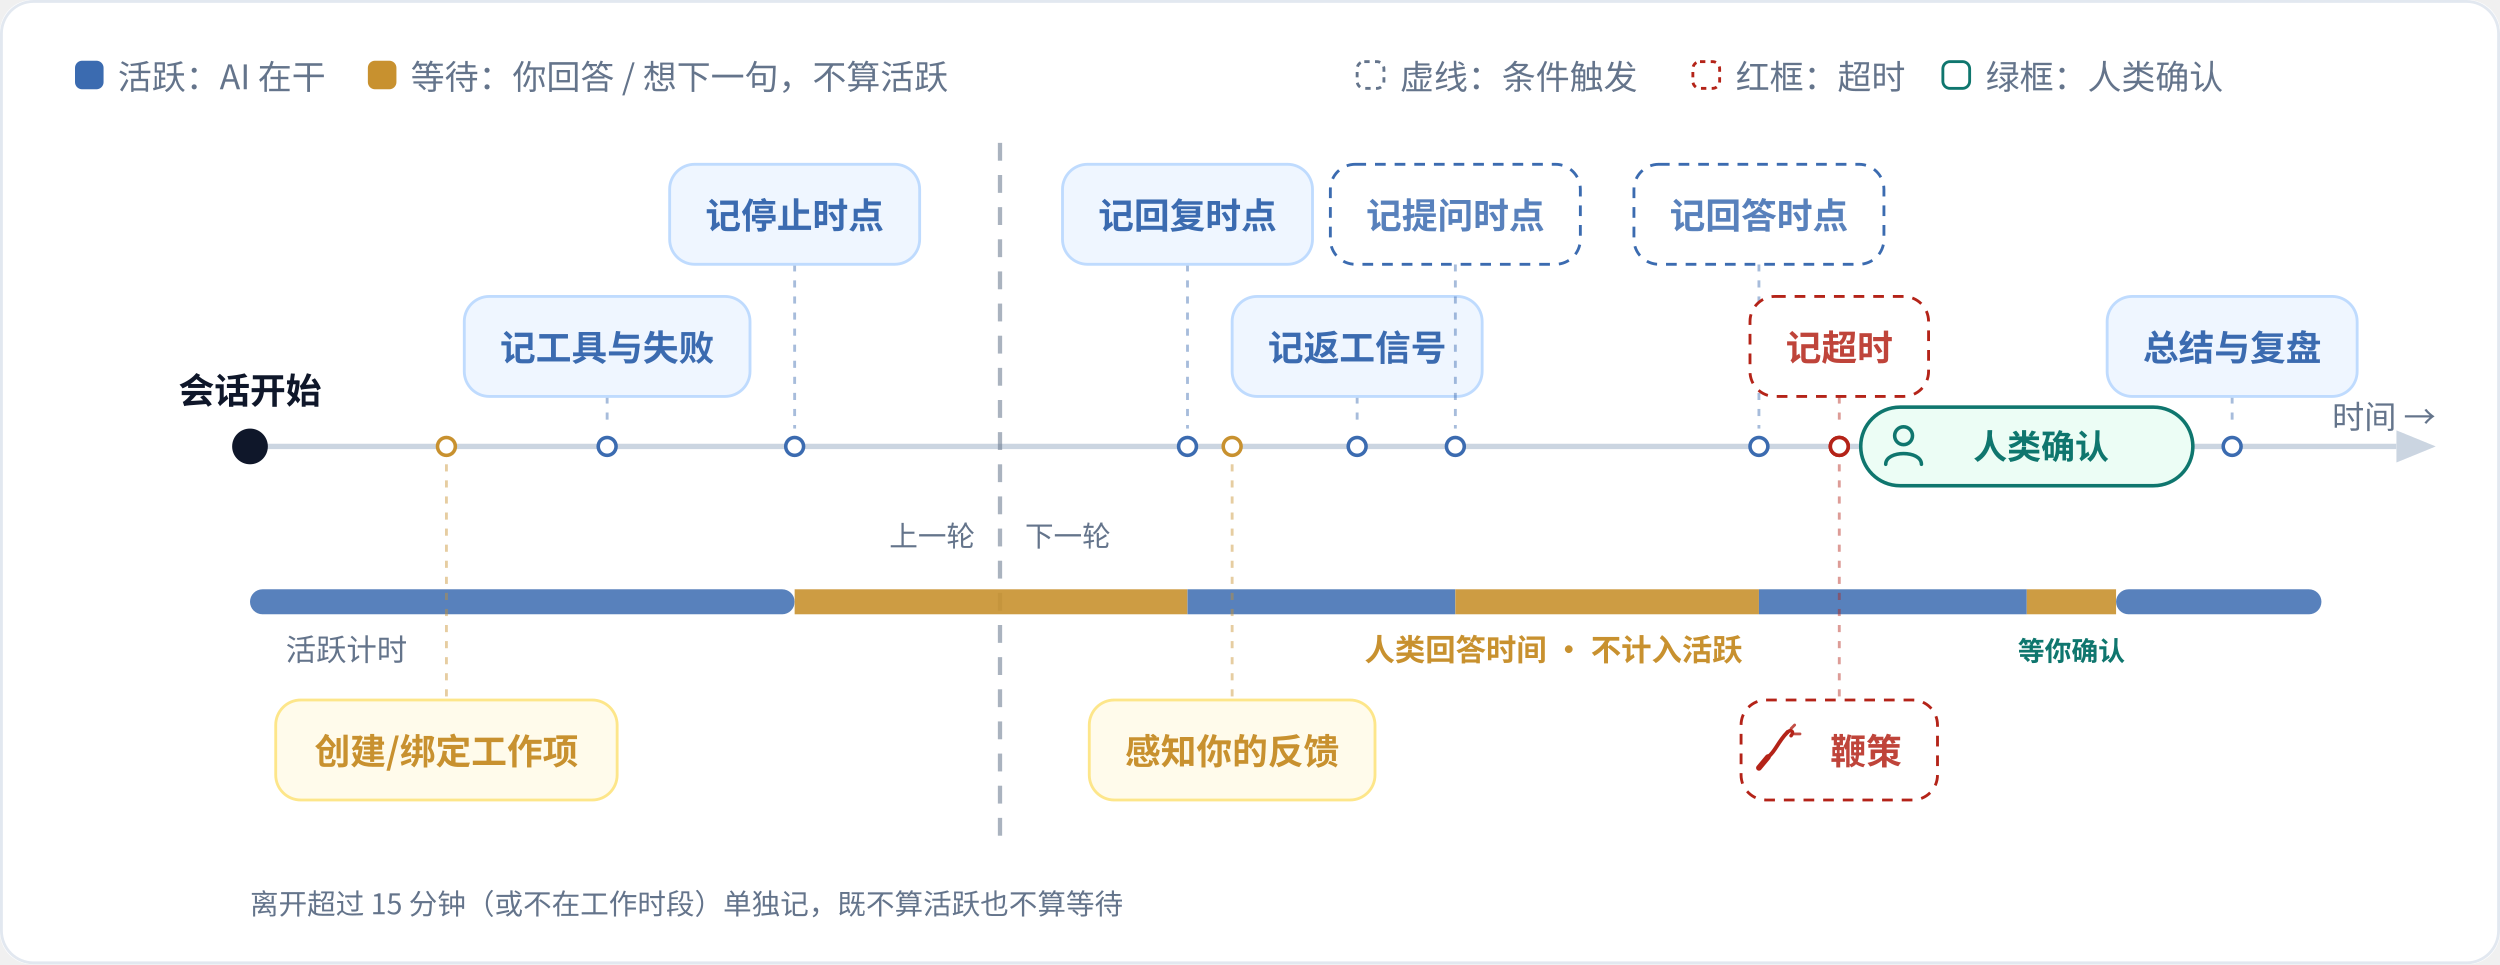
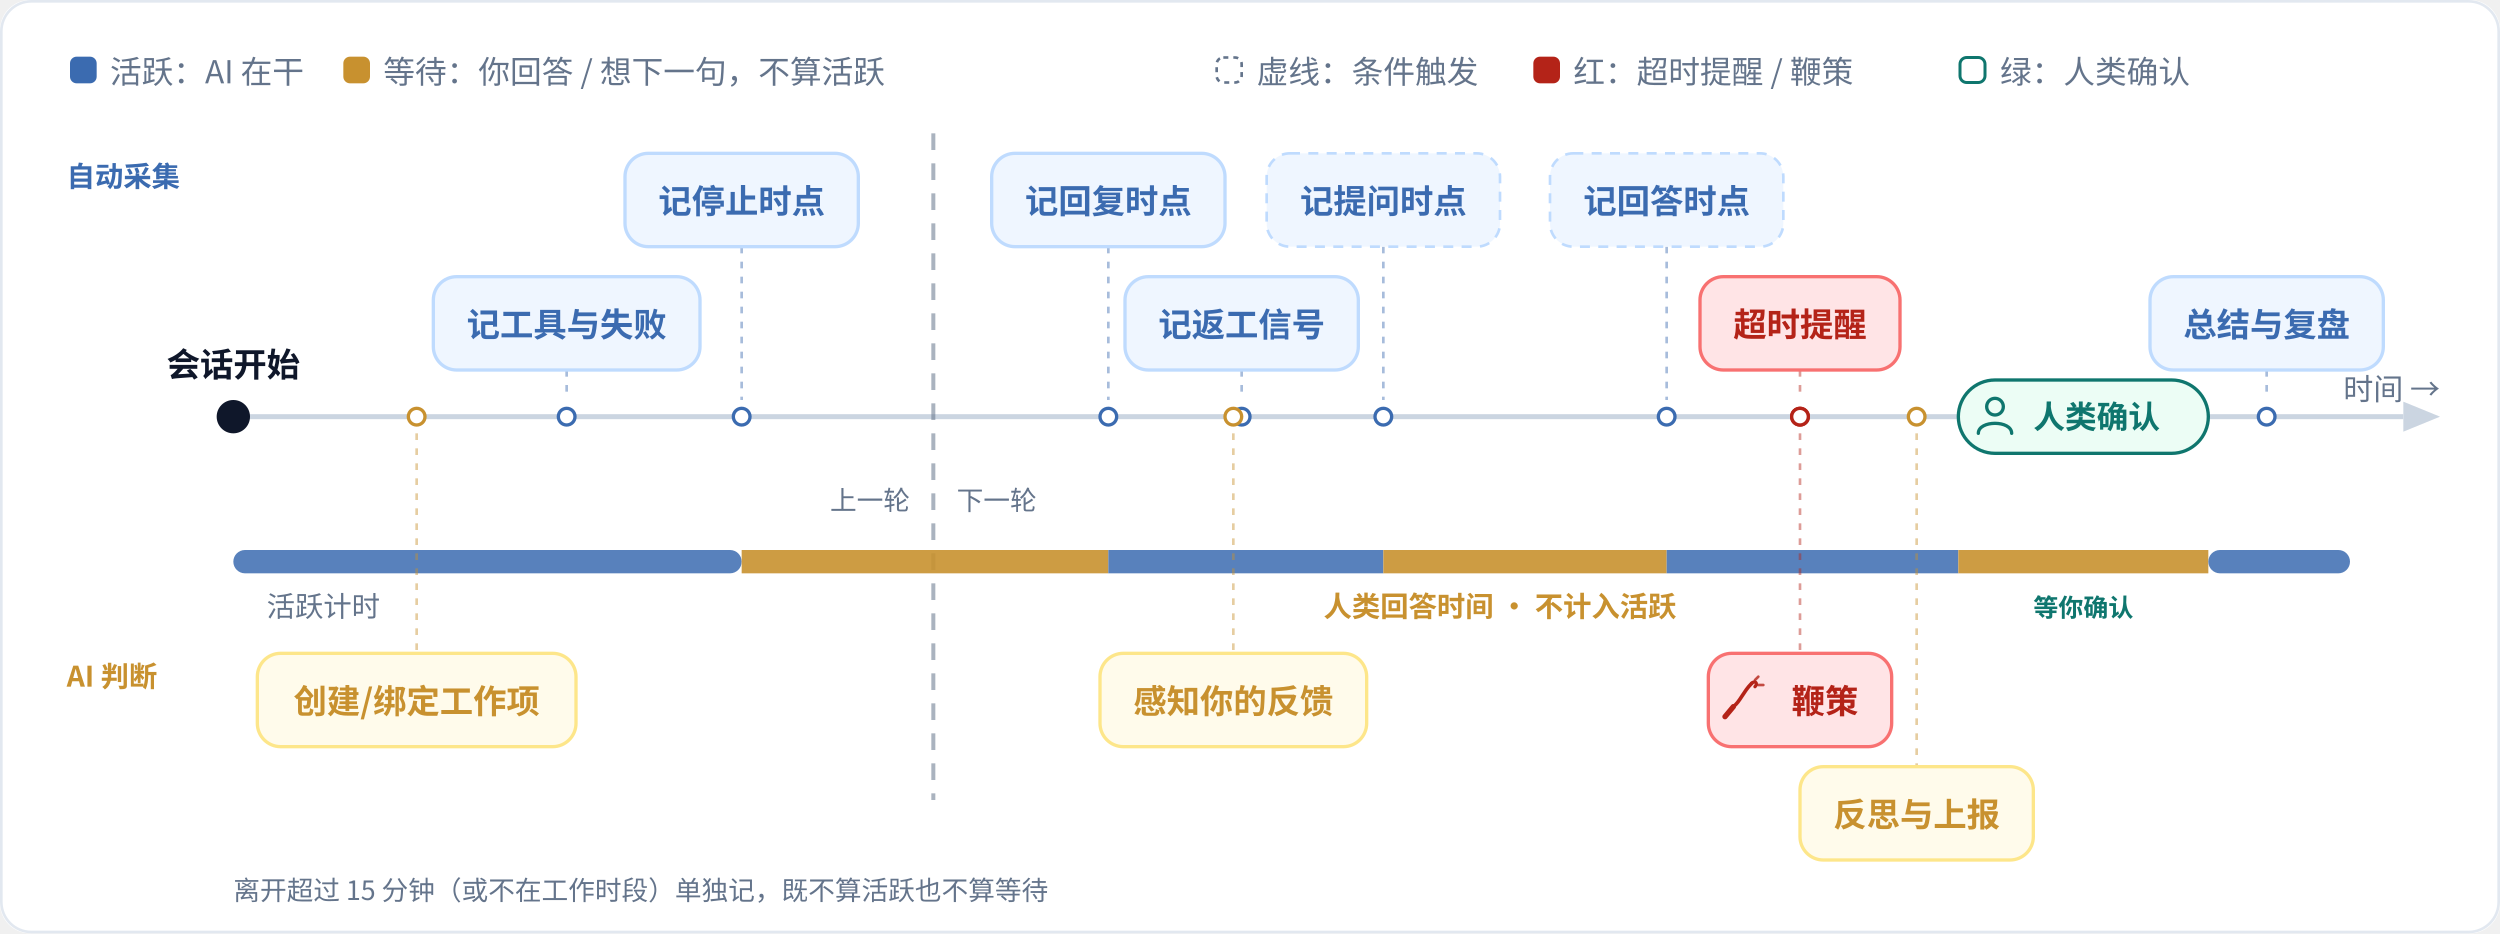
- <svg xmlns="http://www.w3.org/2000/svg" width="1400" height="540" viewBox="0 0 1400 540" role="img" aria-labelledby="t1 t2">
-   <rect width="1400" height="540" rx="18" fill="#ffffff" />
-   <rect x="0.8" y="0.8" width="1398.4" height="538.4" rx="18" fill="none" stroke="#e2e8f0" stroke-width="1.6" />
+ <svg xmlns="http://www.w3.org/2000/svg" width="1500" height="560" viewBox="0 0 1500 560" role="img" aria-labelledby="t1 t2">
+   <rect width="1500" height="560" rx="18" fill="#ffffff" />
+   <rect x="0.8" y="0.8" width="1498.4" height="558.4" rx="18" fill="none" stroke="#e2e8f0" stroke-width="1.6" />
  <rect x="42" y="34" width="16" height="16" rx="4" fill="#3b6bb0" />
  <text x="66" y="50" font-family="'PingFang SC','Noto Sans CJK SC','Microsoft YaHei',sans-serif" font-size="19" fill="#64748b">活跃：AI 在干</text>
  <rect x="206" y="34" width="16" height="16" rx="4" fill="#c8912f" />
  <text x="230" y="50" font-family="'PingFang SC','Noto Sans CJK SC','Microsoft YaHei',sans-serif" font-size="19" fill="#64748b">等待：你回答 / 想下一句，不算活跃</text>
-   <rect x="760" y="34.5" width="15" height="15" rx="4" fill="none" stroke="#64748b" stroke-width="1.6" stroke-dasharray="3 3" />
-   <text x="784" y="50" font-family="'PingFang SC','Noto Sans CJK SC','Microsoft YaHei',sans-serif" font-size="19" fill="#64748b">虚线：条件触发</text>
-   <rect x="948" y="34.5" width="15" height="15" rx="4" fill="none" stroke="#b42318" stroke-width="1.6" stroke-dasharray="3 3" />
-   <text x="972" y="50" font-family="'PingFang SC','Noto Sans CJK SC','Microsoft YaHei',sans-serif" font-size="19" fill="#64748b">红框：超时</text>
-   <rect x="1088" y="34.5" width="15" height="15" rx="4" fill="none" stroke="#0f766e" stroke-width="1.6" />
-   <text x="1112" y="50" font-family="'PingFang SC','Noto Sans CJK SC','Microsoft YaHei',sans-serif" font-size="19" fill="#64748b">绿框：人类确认</text>
-   <line x1="140" y1="250" x2="1342" y2="250" stroke="#cbd5e1" stroke-width="3" />
-   <path d="M 1342 241 L 1364 250 L 1342 259 Z" fill="#cbd5e1" />
-   <text x="1364" y="240" text-anchor="end" font-family="'PingFang SC','Noto Sans CJK SC','Microsoft YaHei',sans-serif" font-size="18" fill="#64748b">时间 →</text>
+   <rect x="730" y="34.5" width="15" height="15" rx="4" fill="none" stroke="#64748b" stroke-width="1.6" stroke-dasharray="3 3" />
+   <text x="754" y="50" font-family="'PingFang SC','Noto Sans CJK SC','Microsoft YaHei',sans-serif" font-size="19" fill="#64748b">虚线：条件触发</text>
+   <rect x="920" y="34" width="16" height="16" rx="4" fill="#b42318" />
+   <text x="944" y="50" font-family="'PingFang SC','Noto Sans CJK SC','Microsoft YaHei',sans-serif" font-size="19" fill="#64748b">红：超时提醒 / 鞭策</text>
+   <rect x="1176" y="34.5" width="15" height="15" rx="4" fill="none" stroke="#0f766e" stroke-width="1.8" />
+   <text x="1200" y="50" font-family="'PingFang SC','Noto Sans CJK SC','Microsoft YaHei',sans-serif" font-size="19" fill="#64748b">绿：人类确认</text>
+   <text x="40" y="112" font-family="'PingFang SC','Noto Sans CJK SC','Microsoft YaHei',sans-serif" font-size="17" font-weight="600" fill="#3b6bb0">自动采集</text>
+   <text x="40" y="412" font-family="'PingFang SC','Noto Sans CJK SC','Microsoft YaHei',sans-serif" font-size="17" font-weight="600" fill="#c8912f">AI 判断</text>
+   <line x1="140" y1="250" x2="1442" y2="250" stroke="#cbd5e1" stroke-width="3" />
+   <path d="M 1442 241 L 1464 250 L 1442 259 Z" fill="#cbd5e1" />
+   <text x="1464" y="240" text-anchor="end" font-family="'PingFang SC','Noto Sans CJK SC','Microsoft YaHei',sans-serif" font-size="18" fill="#64748b">时间 →</text>
  <circle cx="140" cy="250" r="10" fill="#0f172a" />
  <text x="140" y="226" text-anchor="middle" font-family="'PingFang SC','Noto Sans CJK SC','Microsoft YaHei',sans-serif" font-size="20" font-weight="600" fill="#0f172a">会话开始</text>
-   <rect x="1042.0" y="228.0" width="186" height="44" rx="22.0" fill="#ecfdf5" stroke="#0f766e" stroke-width="2" />
+   <rect x="1175.0" y="228.0" width="150" height="44" rx="22.0" fill="#ecfdf5" stroke="#0f766e" stroke-width="2" />
  <g stroke="#0f766e" fill="none" stroke-width="2" stroke-linecap="round">
-     <circle cx="1066.0" cy="244" r="5" />
-     <path d="M 1056.0 260 c 0 -8, 20 -8, 20 0" />
+     <circle cx="1197.0" cy="244" r="5" />
+     <path d="M 1187.0 260 c 0 -8, 20 -8, 20 0" />
  </g>
-   <text x="1143" y="257" text-anchor="middle" font-family="'PingFang SC','Noto Sans CJK SC','Microsoft YaHei',sans-serif" font-size="19" font-weight="600" fill="#0f766e">人类确认</text>
-   <line x1="560" y1="80" x2="560" y2="470" stroke="#64748b" stroke-width="2.4" stroke-dasharray="10 8" opacity="0.55" />
+   <text x="1258" y="257" text-anchor="middle" font-family="'PingFang SC','Noto Sans CJK SC','Microsoft YaHei',sans-serif" font-size="19" font-weight="600" fill="#0f766e">人类确认</text>
+   <line x1="560" y1="80" x2="560" y2="480" stroke="#64748b" stroke-width="2.4" stroke-dasharray="10 8" opacity="0.55" />
  <text x="546" y="306" text-anchor="end" font-family="'PingFang SC','Noto Sans CJK SC','Microsoft YaHei',sans-serif" font-size="16" fill="#64748b">上一轮</text>
  <text x="574" y="306" font-family="'PingFang SC','Noto Sans CJK SC','Microsoft YaHei',sans-serif" font-size="16" fill="#64748b">下一轮</text>
  <rect x="140" y="330" width="305" height="14" rx="7" fill="#3b6bb0" opacity="0.85" />
  <rect x="445" y="330" width="220" height="14" fill="#c8912f" opacity="0.9" />
-   <rect x="665" y="330" width="150" height="14" fill="#3b6bb0" opacity="0.85" />
-   <rect x="815" y="330" width="170" height="14" fill="#c8912f" opacity="0.9" />
-   <rect x="985" y="330" width="150" height="14" fill="#3b6bb0" opacity="0.85" />
-   <rect height="14" fill="#3b6bb0" opacity="0.85" />
-   <rect x="1135" y="330" width="50" height="14" fill="#c8912f" opacity="0.9" />
-   <rect x="1185" y="330" width="115" height="14" rx="7" fill="#3b6bb0" opacity="0.85" />
+   <rect x="665" y="330" width="165" height="14" fill="#3b6bb0" opacity="0.85" />
+   <rect x="830" y="330" width="170" height="14" fill="#c8912f" opacity="0.9" />
+   <rect x="1000" y="330" width="175" height="14" fill="#3b6bb0" opacity="0.85" />
+   <rect x="1175" y="330" width="150" height="14" fill="#c8912f" opacity="0.9" />
+   <rect x="1325" y="330" width="85" height="14" rx="7" fill="#3b6bb0" opacity="0.85" />
  <text x="160" y="370" font-family="'PingFang SC','Noto Sans CJK SC','Microsoft YaHei',sans-serif" font-size="17" fill="#64748b">活跃计时</text>
-   <text x="870" y="370" text-anchor="middle" font-family="'PingFang SC','Noto Sans CJK SC','Microsoft YaHei',sans-serif" font-size="17" font-weight="600" fill="#c8912f">人类回答时间 · 不计入活跃</text>
-   <text x="1160" y="370" text-anchor="middle" font-family="'PingFang SC','Noto Sans CJK SC','Microsoft YaHei',sans-serif" font-size="15" font-weight="600" fill="#0f766e">等你确认</text>
+   <text x="900" y="370" text-anchor="middle" font-family="'PingFang SC','Noto Sans CJK SC','Microsoft YaHei',sans-serif" font-size="17" font-weight="600" fill="#c8912f">人类回答时间 · 不计入活跃</text>
+   <text x="1250" y="370" text-anchor="middle" font-family="'PingFang SC','Noto Sans CJK SC','Microsoft YaHei',sans-serif" font-size="15" font-weight="600" fill="#0f766e">等你确认</text>
  <line x1="340" y1="222" x2="340" y2="240" stroke="#3b6bb0" stroke-width="1.6" stroke-dasharray="4 5" opacity="0.45" />
  <circle cx="340" cy="250" r="5" fill="#ffffff" stroke="#3b6bb0" stroke-width="2" />
-   <rect x="260.0" y="166" width="160.0" height="56" rx="14" fill="#eff6ff" stroke="#bfdbfe" stroke-width="1.6" />
-   <text x="340.0" y="202" text-anchor="middle" font-family="'PingFang SC','Noto Sans CJK SC','Microsoft YaHei',sans-serif" font-size="20" font-weight="600" fill="#3b6bb0" opacity="1">记工具与失败</text>
+   <rect x="260.0" y="166" width="160.0" height="56" rx="14" fill="#eff6ff" stroke="#bfdbfe" stroke-width="2" />
+   <text x="340.0" y="202" text-anchor="middle" font-family="'PingFang SC','Noto Sans CJK SC','Microsoft YaHei',sans-serif" font-size="20" font-weight="700" fill="#3b6bb0">记工具与失败</text>
  <line x1="445" y1="148" x2="445" y2="240" stroke="#3b6bb0" stroke-width="1.6" stroke-dasharray="4 5" opacity="0.45" />
  <circle cx="445" cy="250" r="5" fill="#ffffff" stroke="#3b6bb0" stroke-width="2" />
-   <rect x="375.0" y="92" width="140.0" height="56" rx="14" fill="#eff6ff" stroke="#bfdbfe" stroke-width="1.6" />
-   <text x="445.0" y="128" text-anchor="middle" font-family="'PingFang SC','Noto Sans CJK SC','Microsoft YaHei',sans-serif" font-size="20" font-weight="600" fill="#3b6bb0" opacity="1">记停止时点</text>
+   <rect x="375.0" y="92" width="140.0" height="56" rx="14" fill="#eff6ff" stroke="#bfdbfe" stroke-width="2" />
+   <text x="445.0" y="128" text-anchor="middle" font-family="'PingFang SC','Noto Sans CJK SC','Microsoft YaHei',sans-serif" font-size="20" font-weight="700" fill="#3b6bb0">记停止时点</text>
  <line x1="665" y1="148" x2="665" y2="240" stroke="#3b6bb0" stroke-width="1.6" stroke-dasharray="4 5" opacity="0.45" />
  <circle cx="665" cy="250" r="5" fill="#ffffff" stroke="#3b6bb0" stroke-width="2" />
-   <rect x="595.0" y="92" width="140.0" height="56" rx="14" fill="#eff6ff" stroke="#bfdbfe" stroke-width="1.6" />
-   <text x="665.0" y="128" text-anchor="middle" font-family="'PingFang SC','Noto Sans CJK SC','Microsoft YaHei',sans-serif" font-size="20" font-weight="600" fill="#3b6bb0" opacity="1">记回复时点</text>
-   <line x1="760" y1="222" x2="760" y2="240" stroke="#3b6bb0" stroke-width="1.6" stroke-dasharray="4 5" opacity="0.45" />
-   <circle cx="760" cy="250" r="5" fill="#ffffff" stroke="#3b6bb0" stroke-width="2" />
-   <rect x="690.0" y="166" width="140.0" height="56" rx="14" fill="#eff6ff" stroke="#bfdbfe" stroke-width="1.6" />
-   <text x="760.0" y="202" text-anchor="middle" font-family="'PingFang SC','Noto Sans CJK SC','Microsoft YaHei',sans-serif" font-size="20" font-weight="600" fill="#3b6bb0" opacity="1">记返工信号</text>
-   <line x1="815" y1="148" x2="815" y2="240" stroke="#3b6bb0" stroke-width="1.6" stroke-dasharray="4 5" opacity="0.45" />
-   <circle cx="815" cy="250" r="5" fill="#ffffff" stroke="#3b6bb0" stroke-width="2" />
-   <rect x="745.0" y="92" width="140.0" height="56" rx="14" fill="#ffffff" stroke="#3b6bb0" stroke-width="1.6" stroke-dasharray="6 5" />
-   <text x="815.0" y="128" text-anchor="middle" font-family="'PingFang SC','Noto Sans CJK SC','Microsoft YaHei',sans-serif" font-size="20" font-weight="600" fill="#3b6bb0" opacity="0.85">记提问时点</text>
-   <line x1="985" y1="148" x2="985" y2="240" stroke="#3b6bb0" stroke-width="1.6" stroke-dasharray="4 5" opacity="0.45" />
-   <circle cx="985" cy="250" r="5" fill="#ffffff" stroke="#3b6bb0" stroke-width="2" />
-   <rect x="915.0" y="92" width="140.0" height="56" rx="14" fill="#ffffff" stroke="#3b6bb0" stroke-width="1.6" stroke-dasharray="6 5" />
-   <text x="985.0" y="128" text-anchor="middle" font-family="'PingFang SC','Noto Sans CJK SC','Microsoft YaHei',sans-serif" font-size="20" font-weight="600" fill="#3b6bb0" opacity="0.85">记回答时点</text>
-   <line x1="1030" y1="222" x2="1030" y2="240" stroke="#b42318" stroke-width="1.6" stroke-dasharray="4 5" opacity="0.45" />
-   <circle cx="1030" cy="250" r="5" fill="#ffffff" stroke="#b42318" stroke-width="2" />
-   <rect x="980.0" y="166" width="100.0" height="56" rx="14" fill="#ffffff" stroke="#b42318" stroke-width="1.6" stroke-dasharray="6 5" />
-   <text x="1030.0" y="202" text-anchor="middle" font-family="'PingFang SC','Noto Sans CJK SC','Microsoft YaHei',sans-serif" font-size="20" font-weight="600" fill="#b42318" opacity="0.85">记超时</text>
-   <line x1="1250" y1="222" x2="1250" y2="240" stroke="#3b6bb0" stroke-width="1.6" stroke-dasharray="4 5" opacity="0.45" />
-   <circle cx="1250" cy="250" r="5" fill="#ffffff" stroke="#3b6bb0" stroke-width="2" />
-   <rect x="1180.0" y="166" width="140.0" height="56" rx="14" fill="#eff6ff" stroke="#bfdbfe" stroke-width="1.6" />
-   <text x="1250.0" y="202" text-anchor="middle" font-family="'PingFang SC','Noto Sans CJK SC','Microsoft YaHei',sans-serif" font-size="20" font-weight="600" fill="#3b6bb0" opacity="1">总结与复盘</text>
+   <rect x="595.0" y="92" width="140.0" height="56" rx="14" fill="#eff6ff" stroke="#bfdbfe" stroke-width="2" />
+   <text x="665.0" y="128" text-anchor="middle" font-family="'PingFang SC','Noto Sans CJK SC','Microsoft YaHei',sans-serif" font-size="20" font-weight="700" fill="#3b6bb0">记回复时点</text>
+   <line x1="745" y1="222" x2="745" y2="240" stroke="#3b6bb0" stroke-width="1.6" stroke-dasharray="4 5" opacity="0.45" />
+   <circle cx="745" cy="250" r="5" fill="#ffffff" stroke="#3b6bb0" stroke-width="2" />
+   <rect x="675.0" y="166" width="140.0" height="56" rx="14" fill="#eff6ff" stroke="#bfdbfe" stroke-width="2" />
+   <text x="745.0" y="202" text-anchor="middle" font-family="'PingFang SC','Noto Sans CJK SC','Microsoft YaHei',sans-serif" font-size="20" font-weight="700" fill="#3b6bb0">记返工信号</text>
+   <line x1="830" y1="148" x2="830" y2="240" stroke="#3b6bb0" stroke-width="1.6" stroke-dasharray="4 5" opacity="0.45" />
+   <circle cx="830" cy="250" r="5" fill="#ffffff" stroke="#3b6bb0" stroke-width="2" />
+   <rect x="760.0" y="92" width="140.0" height="56" rx="14" fill="#eff6ff" stroke="#bfdbfe" stroke-width="1.6" stroke-dasharray="6 5" />
+   <text x="830.0" y="128" text-anchor="middle" font-family="'PingFang SC','Noto Sans CJK SC','Microsoft YaHei',sans-serif" font-size="20" font-weight="700" fill="#3b6bb0">记提问时点</text>
+   <line x1="1000" y1="148" x2="1000" y2="240" stroke="#3b6bb0" stroke-width="1.6" stroke-dasharray="4 5" opacity="0.45" />
+   <circle cx="1000" cy="250" r="5" fill="#ffffff" stroke="#3b6bb0" stroke-width="2" />
+   <rect x="930.0" y="92" width="140.0" height="56" rx="14" fill="#eff6ff" stroke="#bfdbfe" stroke-width="1.6" stroke-dasharray="6 5" />
+   <text x="1000.0" y="128" text-anchor="middle" font-family="'PingFang SC','Noto Sans CJK SC','Microsoft YaHei',sans-serif" font-size="20" font-weight="700" fill="#3b6bb0">记回答时点</text>
+   <line x1="1080" y1="222" x2="1080" y2="240" stroke="#b42318" stroke-width="1.6" stroke-dasharray="4 5" opacity="0.45" />
+   <circle cx="1080" cy="250" r="5" fill="#ffffff" stroke="#b42318" stroke-width="2" />
+   <rect x="1020.0" y="166" width="120.0" height="56" rx="14" fill="#ffe4e6" stroke="#f87171" stroke-width="2" />
+   <text x="1080.0" y="202" text-anchor="middle" font-family="'PingFang SC','Noto Sans CJK SC','Microsoft YaHei',sans-serif" font-size="20" font-weight="700" fill="#b42318">超时提醒</text>
+   <line x1="1360" y1="222" x2="1360" y2="240" stroke="#3b6bb0" stroke-width="1.6" stroke-dasharray="4 5" opacity="0.45" />
+   <circle cx="1360" cy="250" r="5" fill="#ffffff" stroke="#3b6bb0" stroke-width="2" />
+   <rect x="1290.0" y="166" width="140.0" height="56" rx="14" fill="#eff6ff" stroke="#bfdbfe" stroke-width="2" />
+   <text x="1360.0" y="202" text-anchor="middle" font-family="'PingFang SC','Noto Sans CJK SC','Microsoft YaHei',sans-serif" font-size="20" font-weight="700" fill="#3b6bb0">总结与复盘</text>
  <line x1="250" y1="260" x2="250" y2="392" stroke="#c8912f" stroke-width="1.6" stroke-dasharray="4 5" opacity="0.45" />
  <circle cx="250" cy="250" r="5" fill="#ffffff" stroke="#c8912f" stroke-width="2" />
-   <rect x="154.4" y="392" width="191.2" height="56" rx="14" fill="#fffbeb" stroke="#fde68a" stroke-width="1.6" />
-   <text x="250.0" y="428" text-anchor="middle" font-family="'PingFang SC','Noto Sans CJK SC','Microsoft YaHei',sans-serif" font-size="20" font-weight="600" fill="#c8912f" opacity="1">创建/绑定工作项</text>
-   <line x1="690" y1="260" x2="690" y2="392" stroke="#c8912f" stroke-width="1.6" stroke-dasharray="4 5" opacity="0.45" />
-   <circle cx="690" cy="250" r="5" fill="#ffffff" stroke="#c8912f" stroke-width="2" />
-   <rect x="610.0" y="392" width="160.0" height="56" rx="14" fill="#fffbeb" stroke="#fde68a" stroke-width="1.6" />
-   <text x="690.0" y="428" text-anchor="middle" font-family="'PingFang SC','Noto Sans CJK SC','Microsoft YaHei',sans-serif" font-size="20" font-weight="600" fill="#c8912f" opacity="1">感知你的反馈</text>
-   <line x1="1030" y1="260" x2="1030" y2="392" stroke="#b42318" stroke-width="1.6" stroke-dasharray="4 5" opacity="0.45" />
-   <circle cx="1030" cy="250" r="5" fill="#ffffff" stroke="#b42318" stroke-width="2" />
-   <rect x="975.0" y="392" width="110.0" height="56" rx="14" fill="#ffffff" stroke="#b42318" stroke-width="1.6" stroke-dasharray="6 5" />
-   <text x="1045.0" y="428" text-anchor="middle" font-family="'PingFang SC','Noto Sans CJK SC','Microsoft YaHei',sans-serif" font-size="20" font-weight="600" fill="#b42318" opacity="0.85">鞭策</text>
+   <rect x="154.4" y="392" width="191.2" height="56" rx="14" fill="#fffbeb" stroke="#fde68a" stroke-width="2" />
+   <text x="250.0" y="428" text-anchor="middle" font-family="'PingFang SC','Noto Sans CJK SC','Microsoft YaHei',sans-serif" font-size="20" font-weight="700" fill="#c8912f">创建/绑定工作项</text>
+   <line x1="740" y1="260" x2="740" y2="392" stroke="#c8912f" stroke-width="1.6" stroke-dasharray="4 5" opacity="0.45" />
+   <circle cx="740" cy="250" r="5" fill="#ffffff" stroke="#c8912f" stroke-width="2" />
+   <rect x="660.0" y="392" width="160.0" height="56" rx="14" fill="#fffbeb" stroke="#fde68a" stroke-width="2" />
+   <text x="740.0" y="428" text-anchor="middle" font-family="'PingFang SC','Noto Sans CJK SC','Microsoft YaHei',sans-serif" font-size="20" font-weight="700" fill="#c8912f">感知你的反馈</text>
+   <line x1="1080" y1="260" x2="1080" y2="392" stroke="#b42318" stroke-width="1.6" stroke-dasharray="4 5" opacity="0.45" />
+   <circle cx="1080" cy="250" r="5" fill="#ffffff" stroke="#b42318" stroke-width="2" />
+   <rect x="1025.0" y="392" width="110.0" height="56" rx="14" fill="#ffe4e6" stroke="#f87171" stroke-width="2" />
+   <text x="1095.0" y="428" text-anchor="middle" font-family="'PingFang SC','Noto Sans CJK SC','Microsoft YaHei',sans-serif" font-size="20" font-weight="700" fill="#b42318">鞭策</text>
  <g stroke="#b42318" fill="none" stroke-linecap="round">
-     <path d="M 985.0 430.0 L 990.0 424.0" stroke-width="3.2" />
-     <path d="M 990.0 424.0 C 994.0 421.0, 996.0 415.0, 1001.0 410.0" stroke-width="2.2" />
-     <path d="M 1001.0 410.0 C 1003.0 408.0, 1005.0 410.0, 1003.0 412.0" stroke-width="2" />
-     <path d="M 1003.0 408.0 l 2 -2 M 1005.0 411.0 l 3 0" stroke-width="1.6" opacity="0.8" />
+     <path d="M 1035.0 430.0 L 1040.0 424.0" stroke-width="3.2" />
+     <path d="M 1040.0 424.0 C 1044.0 421.0, 1046.0 415.0, 1051.0 410.0" stroke-width="2.2" />
+     <path d="M 1051.0 410.0 C 1053.0 408.0, 1055.0 410.0, 1053.0 412.0" stroke-width="2" />
+     <path d="M 1053.0 408.0 l 2 -2 M 1055.0 411.0 l 3 0" stroke-width="1.6" opacity="0.8" />
  </g>
-   <text x="140" y="512" font-family="'PingFang SC','Noto Sans CJK SC','Microsoft YaHei',sans-serif" font-size="16" fill="#64748b">离开超过 15 分钟（或不在工作时段）单独记，既不算活跃也不算等待</text>
+   <line x1="1150" y1="260" x2="1150" y2="460" stroke="#c8912f" stroke-width="1.6" stroke-dasharray="4 5" opacity="0.45" />
+   <circle cx="1150" cy="250" r="5" fill="#ffffff" stroke="#c8912f" stroke-width="2" />
+   <rect x="1080.0" y="460" width="140.0" height="56" rx="14" fill="#fffbeb" stroke="#fde68a" stroke-width="2" />
+   <text x="1150.0" y="496" text-anchor="middle" font-family="'PingFang SC','Noto Sans CJK SC','Microsoft YaHei',sans-serif" font-size="20" font-weight="700" fill="#c8912f">反思与上报</text>
+   <text x="140" y="540" font-family="'PingFang SC','Noto Sans CJK SC','Microsoft YaHei',sans-serif" font-size="16" fill="#64748b">离开超过 15 分钟（或不在工作时段）单独记，既不算活跃也不算等待</text>
</svg>
